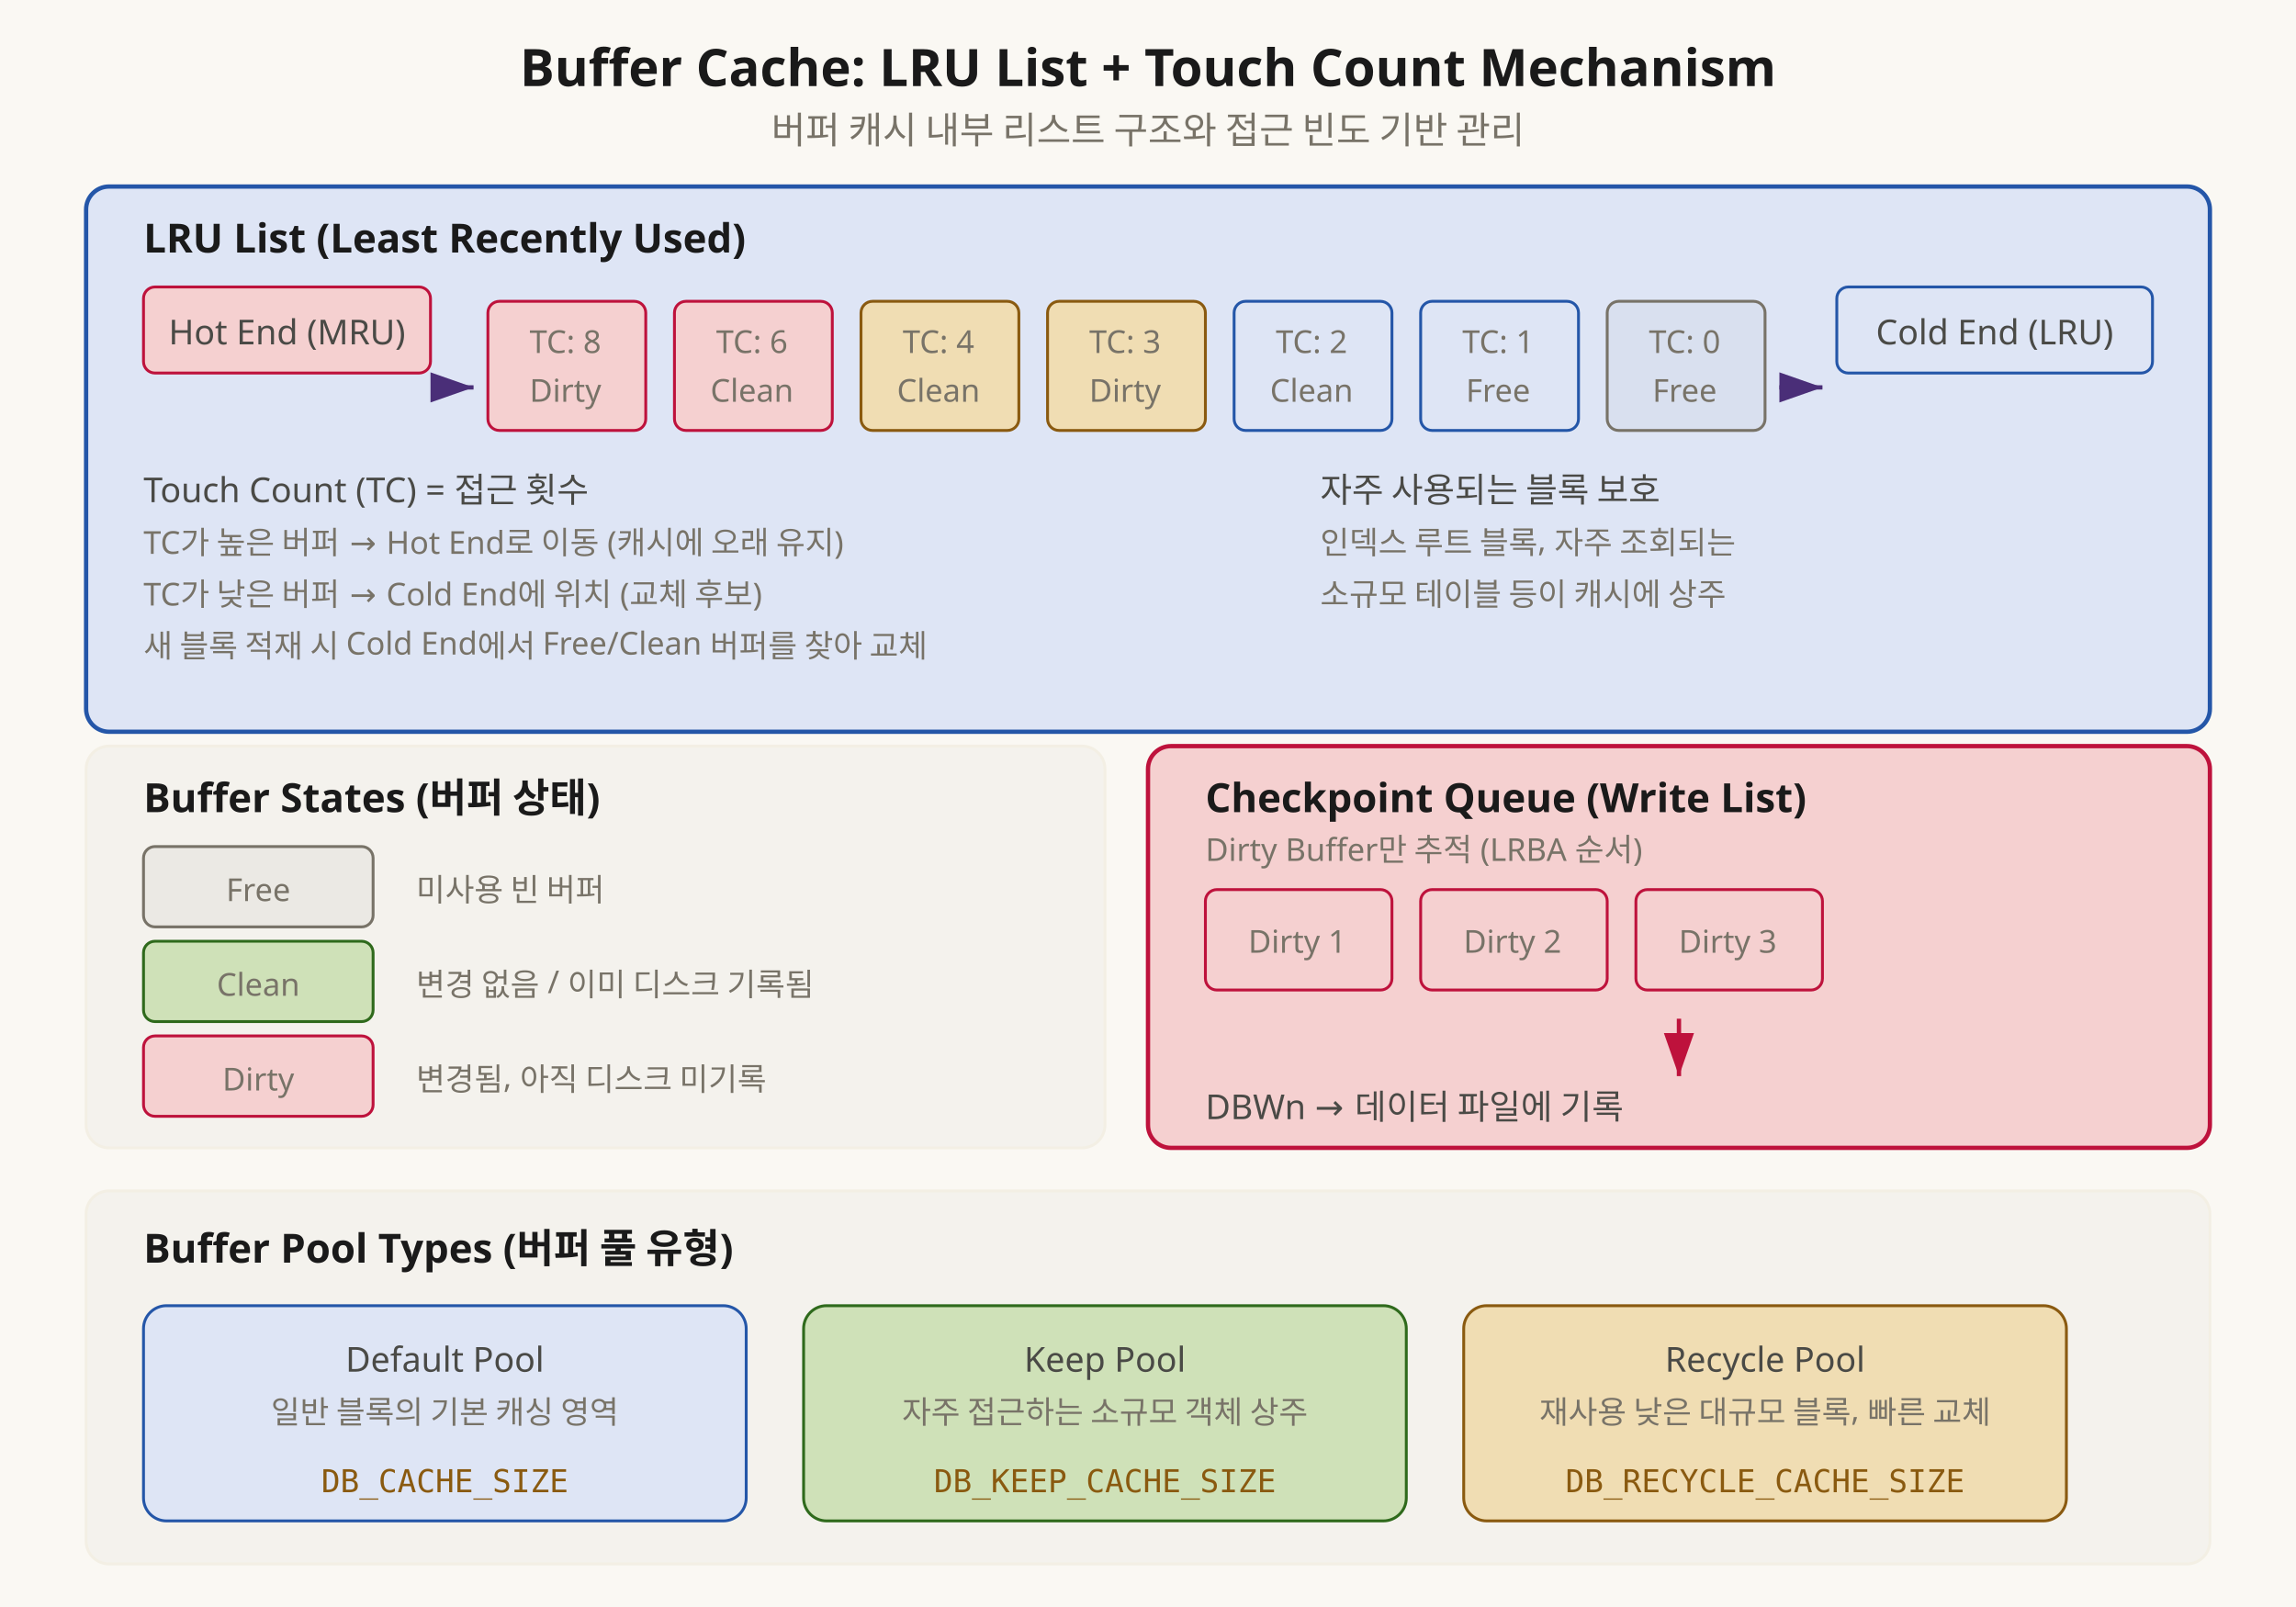
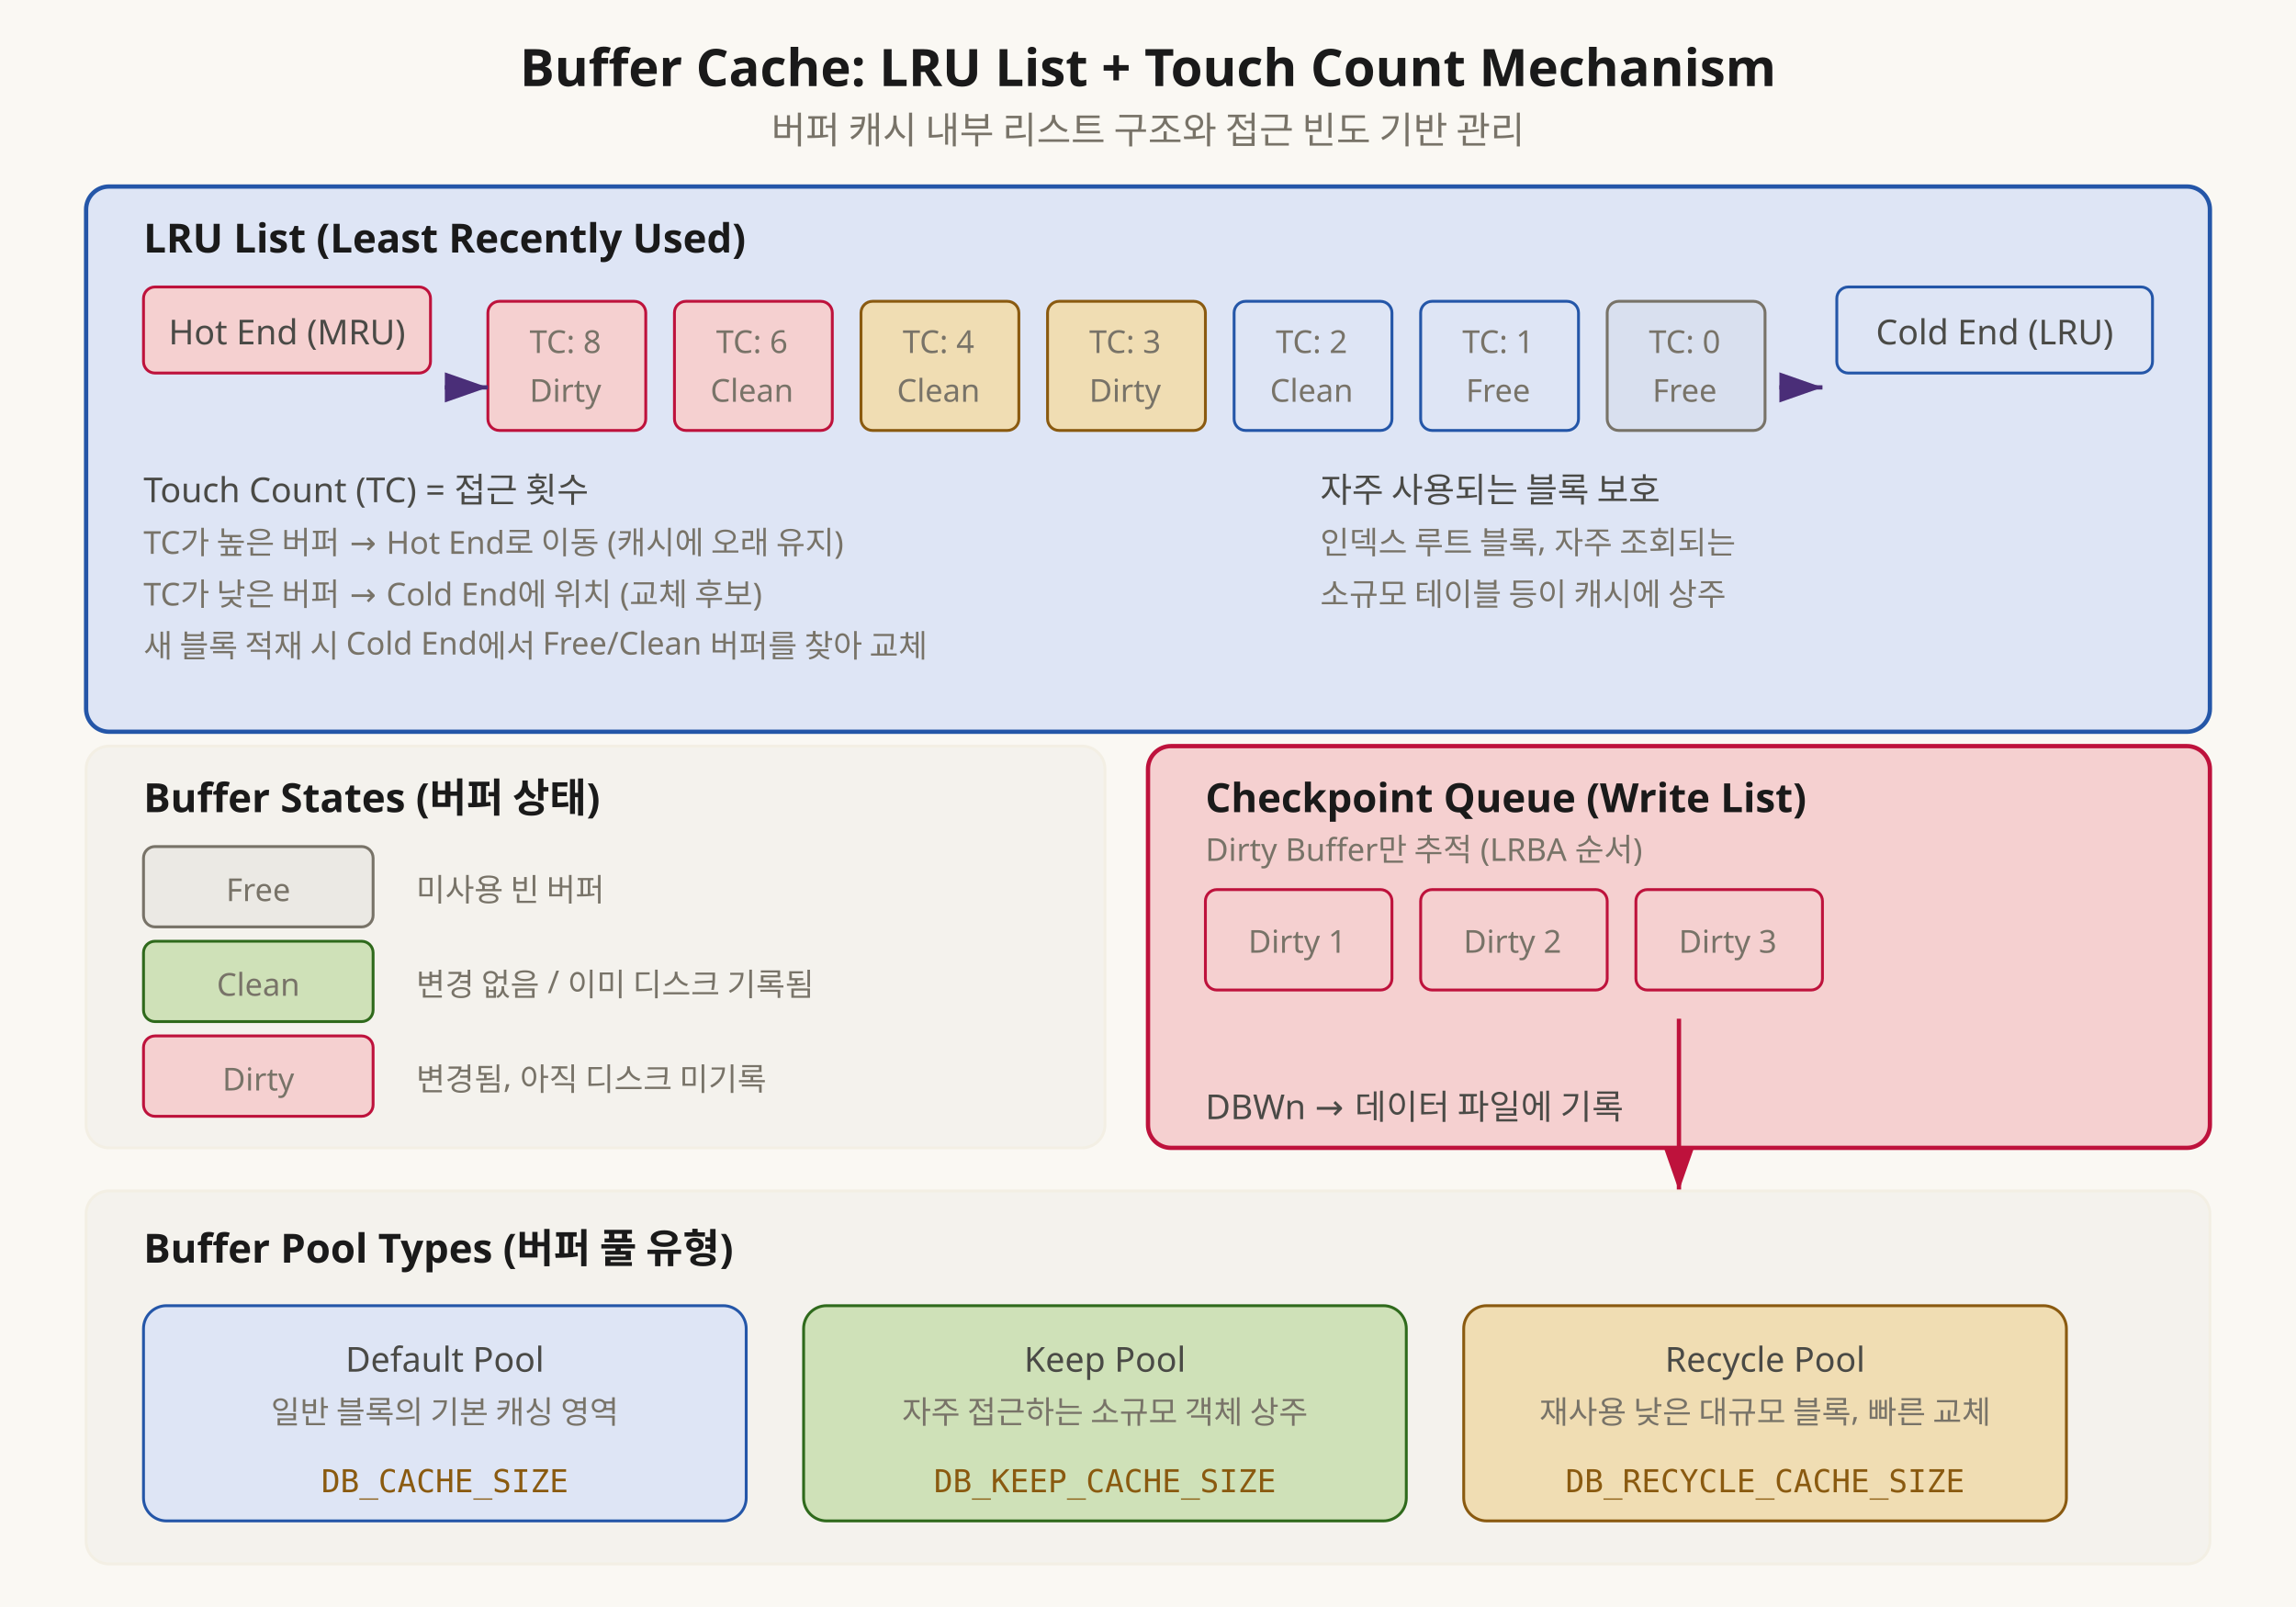
<svg xmlns="http://www.w3.org/2000/svg" viewBox="0 0 800 560">
  <rect x="0" y="0" width="100%" height="100%" fill="#faf8f3" />
  <style>
    text { font-family: 'Pretendard', 'Segoe UI', sans-serif; fill: #1a1a1a; }
    .title { font-size: 18px; font-weight: 700; }
    .subtitle { font-size: 13px; fill: #787368; }
    .label { font-size: 14px; font-weight: 600; }
    .sublabel { font-size: 12px; fill: #4a4a46; }
    .code { font-family: 'Consolas', monospace; font-size: 11px; fill: #8a5a10; }
    .small { font-size: 11px; fill: #787368; }
    .box { rx: 8; ry: 8; }
  </style>
  <defs>
    <marker id="ah" markerWidth="10" markerHeight="7" refX="10" refY="3.5" orient="auto">
      <polygon points="0 0, 10 3.5, 0 7" fill="#4a2e78" />
    </marker>
    <marker id="ah-green" markerWidth="10" markerHeight="7" refX="10" refY="3.5" orient="auto">
      <polygon points="0 0, 10 3.5, 0 7" fill="#2f6a1c" />
    </marker>
    <marker id="ah-red" markerWidth="10" markerHeight="7" refX="10" refY="3.5" orient="auto">
      <polygon points="0 0, 10 3.5, 0 7" fill="#be123c" />
    </marker>
    <marker id="ah-blue" markerWidth="10" markerHeight="7" refX="10" refY="3.5" orient="auto">
      <polygon points="0 0, 10 3.5, 0 7" fill="#2456a8" />
    </marker>
  </defs>
  <text x="400" y="30" text-anchor="middle" class="title">Buffer Cache: LRU List + Touch Count Mechanism</text>
  <text x="400" y="50" text-anchor="middle" class="subtitle">버퍼 캐시 내부 리스트 구조와 접근 빈도 기반 관리</text>
  <rect x="30" y="65" width="740" height="190" class="box" fill="#dee5f5" stroke="#2456a8" stroke-width="1.5" />
  <text x="50" y="88" class="label" fill="#2456a8">LRU List (Least Recently Used)</text>
  <rect x="50" y="100" width="100" height="30" rx="4" fill="#f5d0d0" stroke="#be123c" stroke-width="1" />
  <text x="100" y="120" text-anchor="middle" class="sublabel" fill="#be123c">Hot End (MRU)</text>
  <rect x="170" y="105" width="55" height="45" rx="4" fill="#f5d0d0" stroke="#be123c" stroke-width="1" />
  <text x="197" y="123" text-anchor="middle" class="small" fill="#be123c">TC: 8</text>
  <text x="197" y="140" text-anchor="middle" class="small">Dirty</text>
  <rect x="235" y="105" width="55" height="45" rx="4" fill="#f5d0d0" stroke="#be123c" stroke-width="1" />
  <text x="262" y="123" text-anchor="middle" class="small" fill="#be123c">TC: 6</text>
  <text x="262" y="140" text-anchor="middle" class="small">Clean</text>
  <rect x="300" y="105" width="55" height="45" rx="4" fill="#f0ddb3" stroke="#8a5a10" stroke-width="1" />
  <text x="327" y="123" text-anchor="middle" class="small" fill="#8a5a10">TC: 4</text>
  <text x="327" y="140" text-anchor="middle" class="small">Clean</text>
  <rect x="365" y="105" width="55" height="45" rx="4" fill="#f0ddb3" stroke="#8a5a10" stroke-width="1" />
  <text x="392" y="123" text-anchor="middle" class="small" fill="#8a5a10">TC: 3</text>
  <text x="392" y="140" text-anchor="middle" class="small">Dirty</text>
  <rect x="430" y="105" width="55" height="45" rx="4" fill="#dee5f5" stroke="#2456a8" stroke-width="1" />
  <text x="457" y="123" text-anchor="middle" class="small" fill="#2456a8">TC: 2</text>
  <text x="457" y="140" text-anchor="middle" class="small">Clean</text>
  <rect x="495" y="105" width="55" height="45" rx="4" fill="#dee5f5" stroke="#2456a8" stroke-width="1" />
  <text x="522" y="123" text-anchor="middle" class="small" fill="#2456a8">TC: 1</text>
  <text x="522" y="140" text-anchor="middle" class="small">Free</text>
  <rect x="560" y="105" width="55" height="45" rx="4" fill="rgba(42,42,42,0.03)" stroke="#787368" stroke-width="1" />
  <text x="587" y="123" text-anchor="middle" class="small">TC: 0</text>
  <text x="587" y="140" text-anchor="middle" class="small">Free</text>
  <rect x="640" y="100" width="110" height="30" rx="4" fill="#dee5f5" stroke="#2456a8" stroke-width="1" />
  <text x="695" y="120" text-anchor="middle" class="sublabel" fill="#2456a8">Cold End (LRU)</text>
-   <line x1="155" y1="135" x2="165" y2="135" stroke="#4a2e78" stroke-width="1.5" marker-end="url(#ah)" />
+   <line x1="155" y1="135" x2="170" y2="135" stroke="#4a2e78" stroke-width="1.5" marker-end="url(#ah)" />
  <line x1="620" y1="135" x2="635" y2="135" stroke="#4a2e78" stroke-width="1.5" marker-end="url(#ah)" />
  <text x="50" y="175" class="sublabel">Touch Count (TC) = 접근 횟수</text>
  <text x="50" y="193" class="small">TC가 높은 버퍼 → Hot End로 이동 (캐시에 오래 유지)</text>
  <text x="50" y="211" class="small">TC가 낮은 버퍼 → Cold End에 위치 (교체 후보)</text>
  <text x="50" y="229" class="small">새 블록 적재 시 Cold End에서 Free/Clean 버퍼를 찾아 교체</text>
  <text x="460" y="175" class="sublabel" fill="#2f6a1c">자주 사용되는 블록 보호</text>
  <text x="460" y="193" class="small">인덱스 루트 블록, 자주 조회되는</text>
  <text x="460" y="211" class="small">소규모 테이블 등이 캐시에 상주</text>
  <rect x="30" y="260" width="355" height="140" class="box" fill="rgba(42,42,42,0.03)" stroke="#f3efe4" stroke-width="1" />
  <text x="50" y="283" class="label">Buffer States (버퍼 상태)</text>
  <rect x="50" y="295" width="80" height="28" rx="4" fill="rgba(42,42,42,0.05)" stroke="#787368" stroke-width="1" />
  <text x="90" y="314" text-anchor="middle" class="small">Free</text>
  <text x="145" y="314" class="small">미사용 빈 버퍼</text>
  <rect x="50" y="328" width="80" height="28" rx="4" fill="#cfe1b8" stroke="#2f6a1c" stroke-width="1" />
  <text x="90" y="347" text-anchor="middle" class="small" fill="#2f6a1c">Clean</text>
  <text x="145" y="347" class="small">변경 없음 / 이미 디스크 기록됨</text>
  <rect x="50" y="361" width="80" height="28" rx="4" fill="#f5d0d0" stroke="#be123c" stroke-width="1" />
  <text x="90" y="380" text-anchor="middle" class="small" fill="#be123c">Dirty</text>
  <text x="145" y="380" class="small">변경됨, 아직 디스크 미기록</text>
  <rect x="400" y="260" width="370" height="140" class="box" fill="#f5d0d0" stroke="#be123c" stroke-width="1.5" />
  <text x="420" y="283" class="label" fill="#be123c">Checkpoint Queue (Write List)</text>
  <text x="420" y="300" class="small">Dirty Buffer만 추적 (LRBA 순서)</text>
  <rect x="420" y="310" width="65" height="35" rx="4" fill="#f5d0d0" stroke="#be123c" stroke-width="1" />
  <text x="452" y="332" text-anchor="middle" class="small" fill="#be123c">Dirty 1</text>
  <rect x="495" y="310" width="65" height="35" rx="4" fill="#f5d0d0" stroke="#be123c" stroke-width="1" />
  <text x="527" y="332" text-anchor="middle" class="small" fill="#be123c">Dirty 2</text>
  <rect x="570" y="310" width="65" height="35" rx="4" fill="#f5d0d0" stroke="#be123c" stroke-width="1" />
  <text x="602" y="332" text-anchor="middle" class="small" fill="#be123c">Dirty 3</text>
-   <line x1="585" y1="355" x2="585" y2="375" stroke="#be123c" stroke-width="1.5" marker-end="url(#ah-red)" />
+   <line x1="585" y1="355" x2="585" y2="415" stroke="#be123c" stroke-width="1.5" marker-end="url(#ah-red)" />
  <text x="420" y="390" class="sublabel">DBWn → 데이터 파일에 기록</text>
  <rect x="30" y="415" width="740" height="130" class="box" fill="rgba(42,42,42,0.03)" stroke="#f3efe4" stroke-width="1" />
  <text x="50" y="440" class="label">Buffer Pool Types (버퍼 풀 유형)</text>
  <rect x="50" y="455" width="210" height="75" class="box" fill="#dee5f5" stroke="#2456a8" stroke-width="1" />
  <text x="155" y="478" text-anchor="middle" class="sublabel" fill="#2456a8">Default Pool</text>
  <text x="155" y="496" text-anchor="middle" class="small">일반 블록의 기본 캐싱 영역</text>
  <text x="155" y="520" text-anchor="middle" class="code">DB_CACHE_SIZE</text>
  <rect x="280" y="455" width="210" height="75" class="box" fill="#cfe1b8" stroke="#2f6a1c" stroke-width="1" />
  <text x="385" y="478" text-anchor="middle" class="sublabel" fill="#2f6a1c">Keep Pool</text>
  <text x="385" y="496" text-anchor="middle" class="small">자주 접근하는 소규모 객체 상주</text>
  <text x="385" y="520" text-anchor="middle" class="code">DB_KEEP_CACHE_SIZE</text>
  <rect x="510" y="455" width="210" height="75" class="box" fill="#f0ddb3" stroke="#8a5a10" stroke-width="1" />
  <text x="615" y="478" text-anchor="middle" class="sublabel" fill="#8a5a10">Recycle Pool</text>
  <text x="615" y="496" text-anchor="middle" class="small">재사용 낮은 대규모 블록, 빠른 교체</text>
  <text x="615" y="520" text-anchor="middle" class="code">DB_RECYCLE_CACHE_SIZE</text>
</svg>
